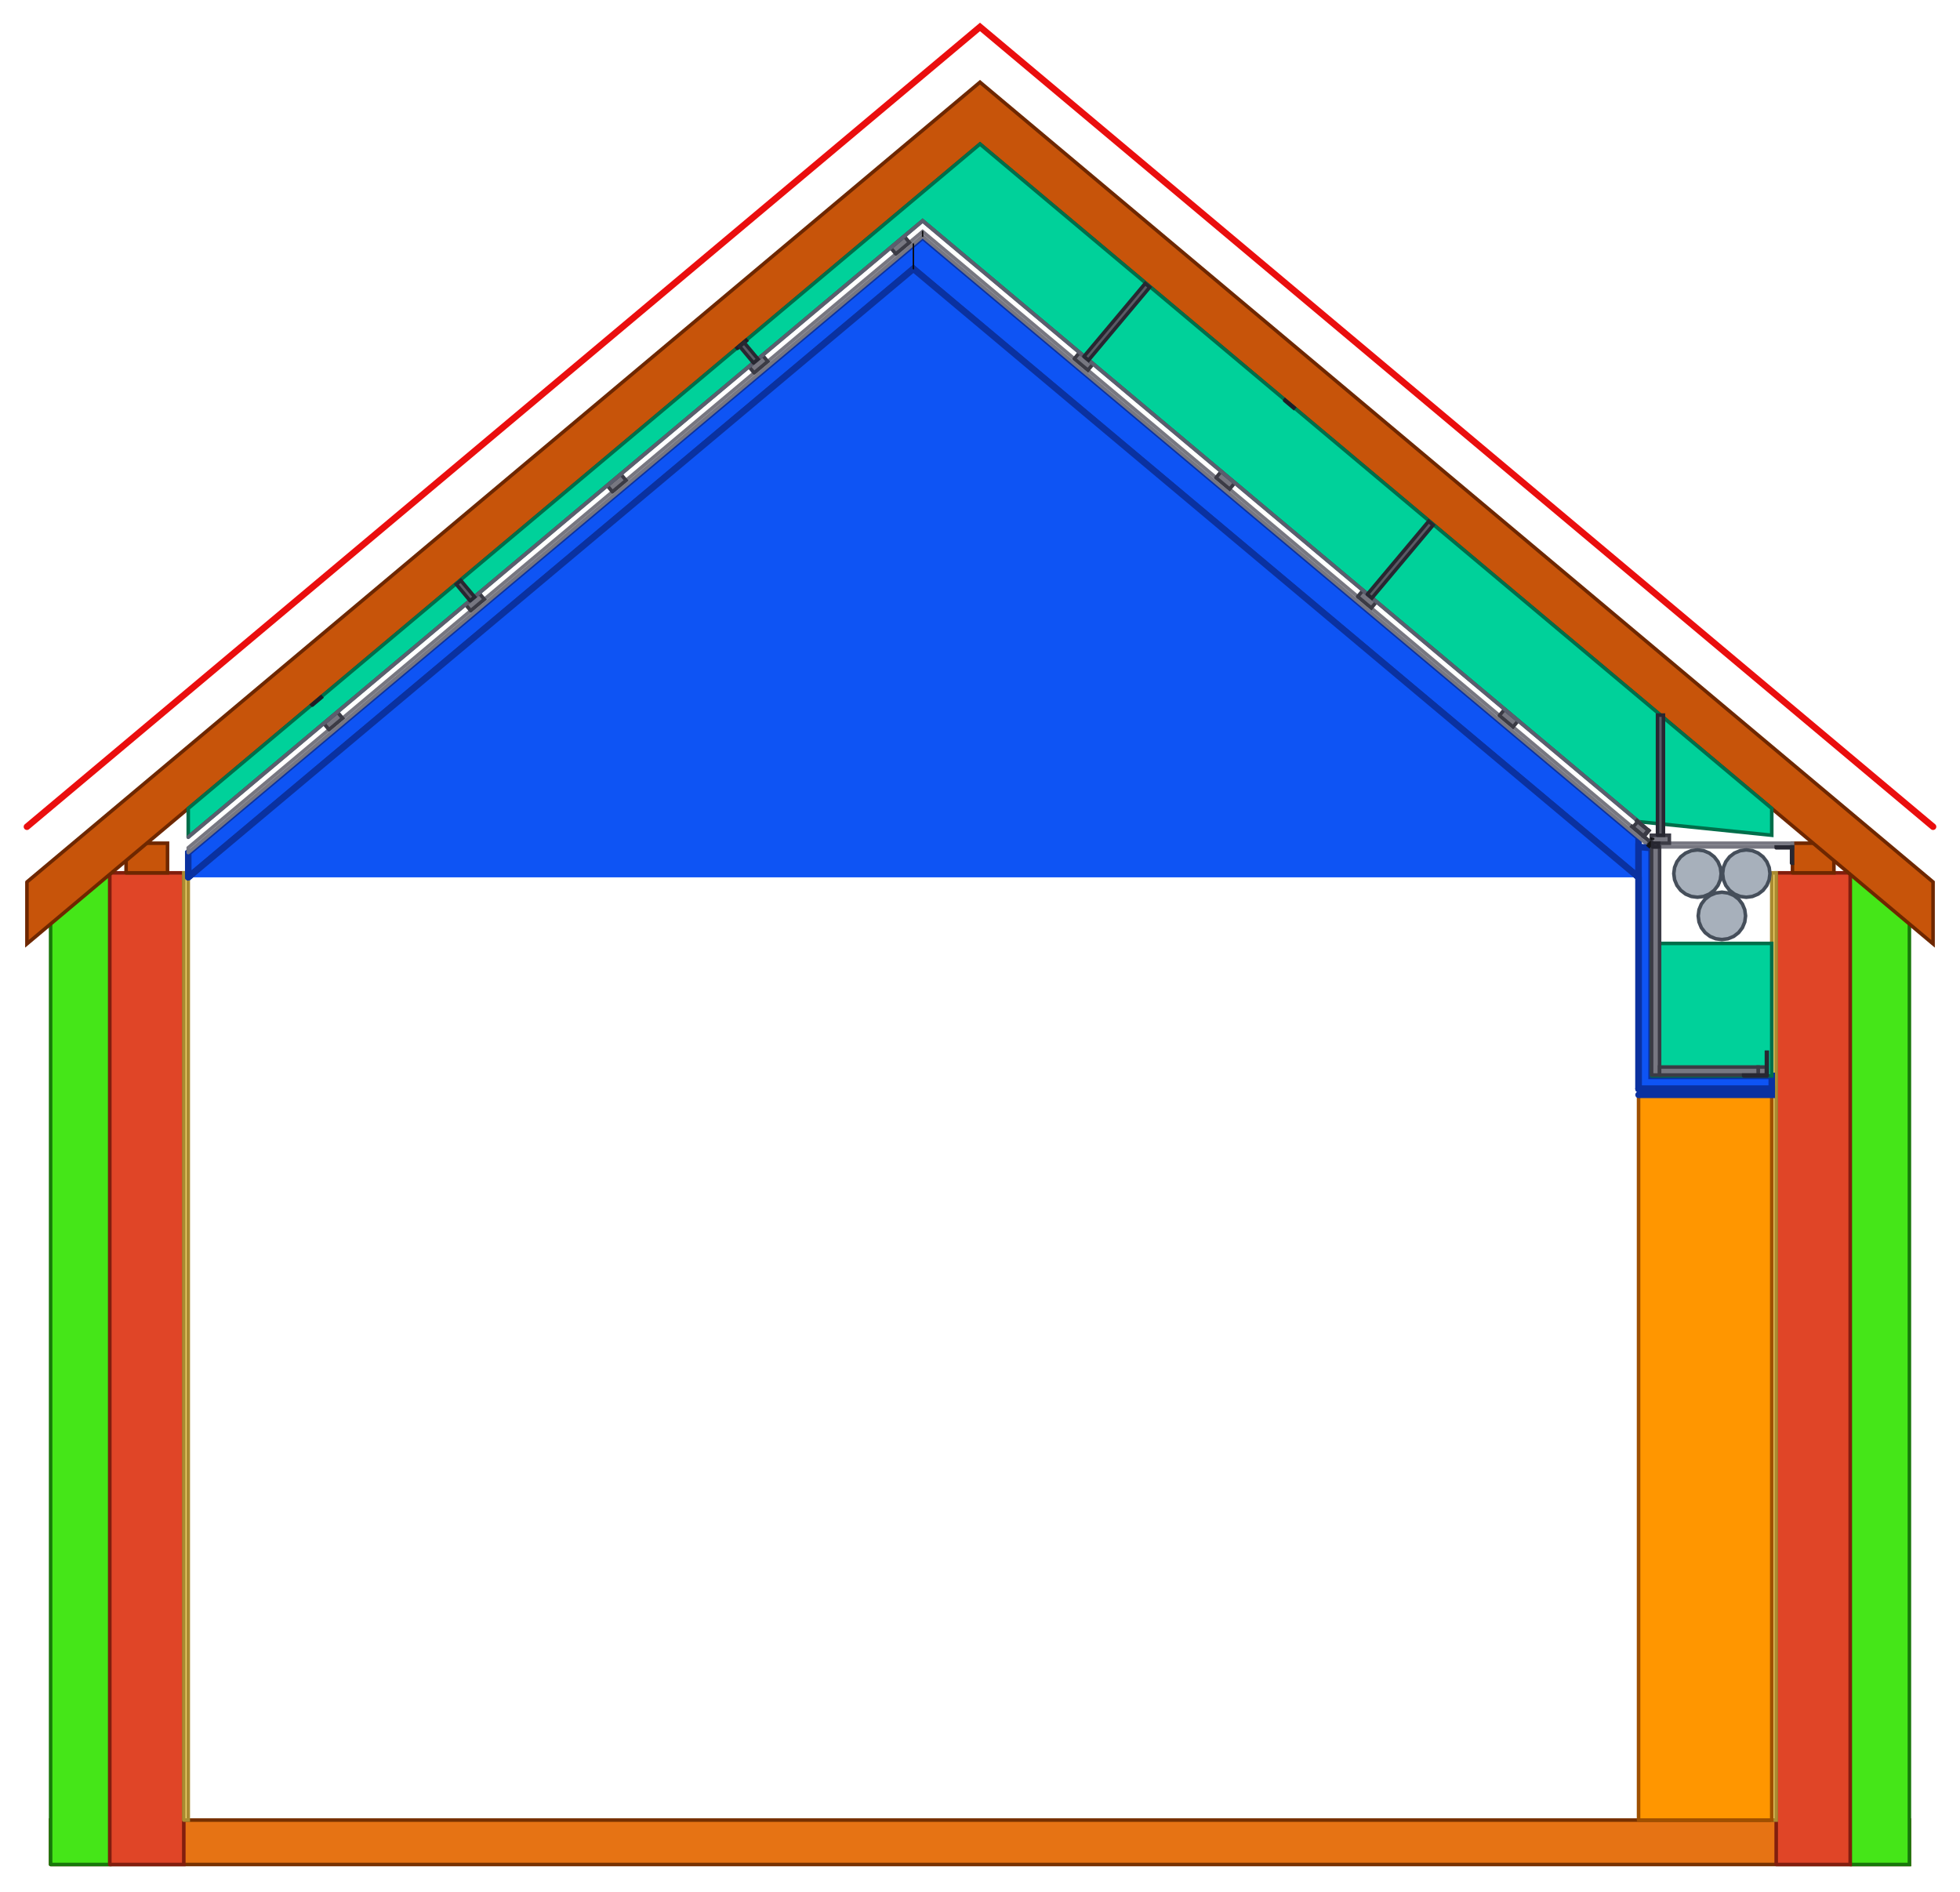
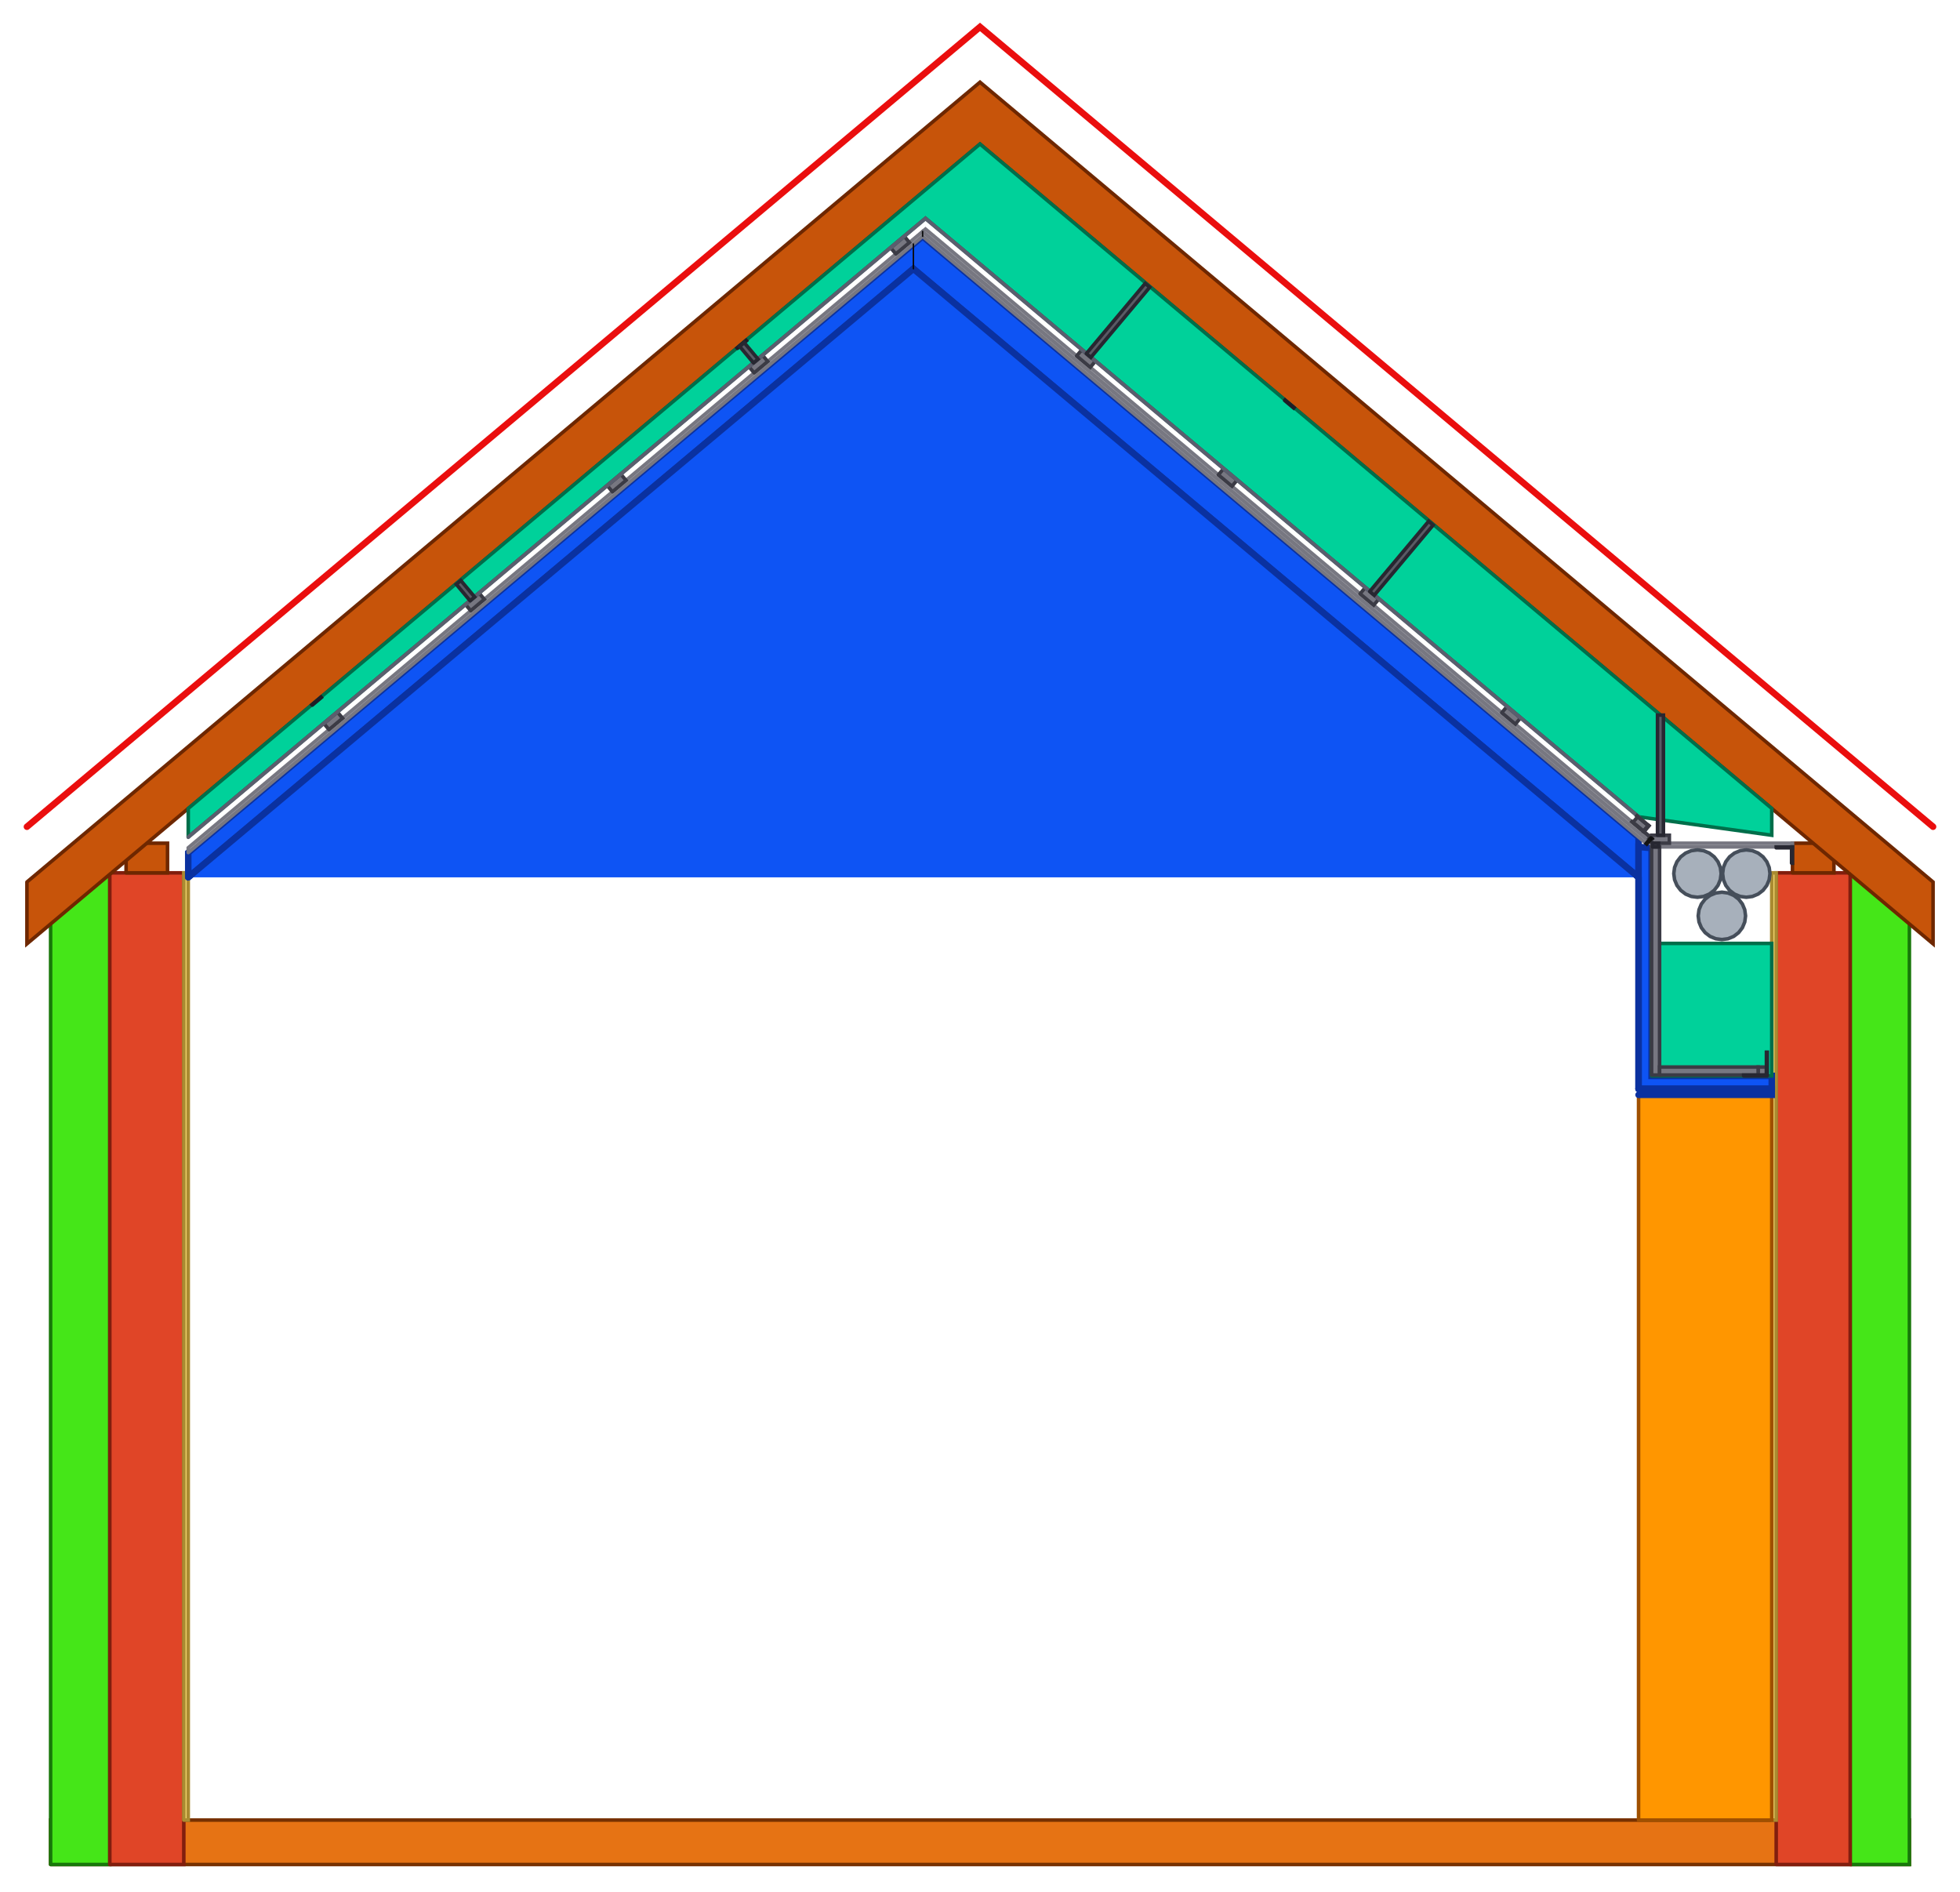
<svg xmlns="http://www.w3.org/2000/svg" width="6622.0mm" height="6389.6mm" viewBox="-636.0 -6148.6 6622.0 6389.6" version="1.1">
  <g transform="scale(1,-1)" stroke-linecap="round">
    <g fill="rgb(230,115,20)" stroke="rgb(119,49,0)" stroke-width="12.0" id="floor">
      <path d="M -465.0,-150.0 L 5815.0,-150.0 L 5815.0,0.0 L -465.0,0.0 L -465.0,-150.0" />
    </g>
    <g fill="rgb(69,230,24)" stroke="rgb(24,119,10)" stroke-width="12.0" id="eps">
      <path d="M -465.0,-150.0 L -265.0,-150.0 L -265.0,3200.0 L -465.0,3200.0 L -465.0,-150.0" />
      <path d="M 5615.0,-150.0 L 5815.0,-150.0 L 5815.0,3200.0 L 5615.0,3200.0 L 5615.0,-150.0" />
    </g>
    <g fill="rgb(224,69,39)" stroke="rgb(129,30,14)" stroke-width="12.0" id="masonry">
      <path d="M -265.0,-150.0 L -15.0,-150.0 L -15.0,3200.0 L -265.0,3200.0 L -265.0,-150.0" />
      <path d="M 5365.0,-150.0 L 5615.0,-150.0 L 5615.0,3200.0 L 5365.0,3200.0 L 5365.0,-150.0" />
    </g>
    <g fill="rgb(255,224,119)" stroke="rgb(170,139,49)" stroke-width="12.0" id="plaster">
      <path d="M -15.0,0.0 L 0.0,0.0 L 0.0,3200.0 L -15.0,3200.0 L -15.0,0.0" />
      <path d="M 5350.0,0.0 L 5365.0,0.0 L 5365.0,3200.0 L 5350.0,3200.0 L 5350.0,0.0" />
    </g>
    <g fill="rgb(255,150,0)" stroke="rgb(160,80,0)" stroke-width="12.0" id="furniture">
      <path d="M 4900.0,0.0 L 5350.0,0.0 L 5350.0,2450.0 L 4900.0,2450.0 L 4900.0,0.0" />
    </g>
    <g fill="rgb(199,84,10)" stroke="rgb(110,39,0)" stroke-width="12.0" id="wall_plate">
      <path d="M -210.0,3200.0 L -70.0,3200.0 L -70.0,3300.0 L -210.0,3300.0 L -210.0,3200.0" />
      <path d="M 5420.0,3200.0 L 5560.0,3200.0 L 5560.0,3300.0 L 5420.0,3300.0 L 5420.0,3200.0" />
    </g>
    <g fill="rgb(199,84,10)" stroke="rgb(110,39,0)" stroke-width="12.0" id="rafters">
      <path d="M -545.0,3169.026 L 2675.0,5870.927 L 5895.0,3169.026 L 5895.0,2960.161 L 2675.0,5662.062 L -545.0,2960.161 L -545.0,3169.026" />
    </g>
    <g fill="rgb(0,209,154)" stroke="rgb(0,110,74)" stroke-width="12.0" id="plenum_wool">
-       <path d="M 0.0,3321.255 L 2481.114,5403.158 L 4900.714,3372.872 L 5350.0,3327.0 L 5350.0,3417.47 L 2675.0,5662.062 L 0.0,3417.47 L 0.0,3321.255" />
+       <path d="M 0.0,3321.255 L 2490.838,5411.317 L 4900.714,3389.19 L 5350.0,3327.0 L 5350.0,3417.47 L 2675.0,5662.062 L 0.0,3417.47 L 0.0,3321.255" />
    </g>
    <g fill="rgb(69,69,80)" stroke="rgb(30,30,39)" stroke-width="12.0" id="racking_strap">
      <path d="M 419.139,3766.558 L 449.781,3792.27 L 448.495,3793.802 L 417.853,3768.091 L 419.139,3766.558" />
      <path d="M 1855.472,4971.785 L 1886.114,4997.497 L 1884.828,4999.029 L 1854.186,4973.317 L 1855.472,4971.785" />
      <path d="M 3704.259,4795.8 L 3734.901,4770.089 L 3736.186,4771.621 L 3705.544,4797.332 L 3704.259,4795.8" />
    </g>
    <g fill="none" stroke="rgb(234,14,14)" stroke-width="22.0" id="roofing">
      <path d="M -545.0,3355.699 L 2675.0,6057.6 L 5895.0,3355.699" />
    </g>
    <g fill="rgb(14,84,244)" stroke="rgb(10,49,160)" stroke-width="22.0" id="slope_naturheld_140">
      <path d="M 0.0,3184.84 L 2450.0,5240.635 L 2481.114,5214.526 L 4900.0,3184.84 L 4900.0,3320.603 L 2481.114,5350.289 L 2450.0,5324.181 L 0.0,3268.387 L 0.0,3184.84" />
      <path d="M 0.0,3184.84 L 2450.0,5240.635 L 4900.0,3184.84" />
    </g>
    <g fill="rgb(230,230,234)" stroke="rgb(119,119,129)" stroke-width="12.0" id="slope_gkf">
-       <path d="M 0.0,3268.387 L 2481.114,5350.289 L 4933.667,3292.353 L 4941.702,3301.928 L 2481.114,5366.606 L 0.0,3284.704 L 0.0,3268.387" />
+       <path d="M 0.0,3268.387 L 2481.114,5350.289 L 4925.632,3299.095 L 4933.667,3308.67 L 2481.114,5366.606 L 0.0,3284.704 L 0.0,3268.387" />
+       <path d="M 2481.114,5366.606 L 4933.667,3308.67 L 4941.702,3318.246 L 2490.838,5374.765 L 2481.114,5366.606" />
    </g>
    <g fill="rgb(20,20,23)" stroke="rgb(10,10,11)" stroke-width="4.0" id="board_joint">
      <path d="M 2449.55,5240.635 L 2450.45,5240.635 L 2450.45,5324.181 L 2449.55,5324.181 L 2449.55,5240.635" />
      <path d="M 2480.664,5350.289 L 2481.564,5350.289 L 2481.564,5366.606 L 2480.664,5366.606 L 2480.664,5350.289" />
    </g>
    <g fill="rgb(119,119,129)" stroke="rgb(59,59,69)" stroke-width="12.0" id="slope_cd">
      <path d="M 475.567,3683.752 L 521.53,3722.32 L 504.175,3743.003 L 458.212,3704.436 L 475.567,3683.752" />
      <path d="M 954.345,4085.495 L 1000.308,4124.062 L 982.952,4144.745 L 936.99,4106.178 L 954.345,4085.495" />
      <path d="M 1433.123,4487.237 L 1479.085,4525.804 L 1461.73,4546.487 L 1415.767,4507.92 L 1433.123,4487.237" />
      <path d="M 1911.901,4888.979 L 1957.863,4927.546 L 1940.508,4948.23 L 1894.545,4909.662 L 1911.901,4888.979" />
      <path d="M 2390.678,5290.721 L 2436.641,5329.289 L 2419.286,5349.972 L 2373.323,5311.405 L 2390.678,5290.721" />
-       <path d="M 2993.514,4936.652 L 3039.477,4898.085 L 3056.832,4918.768 L 3010.869,4957.335 L 2993.514,4936.652" />
-       <path d="M 3472.292,4534.91 L 3518.255,4496.342 L 3535.61,4517.026 L 3489.647,4555.593 L 3472.292,4534.91" />
-       <path d="M 3951.07,4133.167 L 3997.032,4094.6 L 4014.388,4115.283 L 3968.425,4153.851 L 3951.07,4133.167" />
-       <path d="M 4429.847,3731.425 L 4475.81,3692.858 L 4493.165,3713.541 L 4447.203,3752.108 L 4429.847,3731.425" />
-       <path d="M 4916.299,3324.549 L 4881.061,3354.117 L 4897.131,3373.269 L 4932.369,3343.7 L 4916.299,3324.549" />
+       <path d="M 3001.549,4946.228 L 3047.512,4907.66 L 3064.867,4928.344 L 3018.904,4966.911 L 3001.549,4946.228" />
+       <path d="M 3480.327,4544.485 L 3526.289,4505.918 L 3543.645,4526.601 L 3497.682,4565.169 L 3480.327,4544.485" />
+       <path d="M 3959.104,4142.743 L 4005.067,4104.176 L 4022.422,4124.859 L 3976.46,4163.426 L 3959.104,4142.743" />
+       <path d="M 4437.882,3741.001 L 4483.845,3702.434 L 4501.2,3723.117 L 4455.238,3761.684 L 4437.882,3741.001" />
+       <path d="M 4916.299,3340.867 L 4881.061,3370.435 L 4897.131,3389.586 L 4932.369,3360.018 L 4916.299,3340.867" />
    </g>
    <g fill="rgb(199,205,215)" stroke="rgb(90,94,110)" stroke-width="12.0" id="slope_foil">
-       <path d="M 0.0,3319.95 L 2481.114,5401.852 L 4900.072,3372.106 L 4900.714,3372.872 L 2481.114,5403.158 L 0.0,3321.255 L 0.0,3319.95" />
+       <path d="M 0.0,3319.95 L 2490.838,5410.011 L 4900.072,3388.424 L 4900.714,3389.19 L 2490.838,5411.317 L 0.0,3321.255 L 0.0,3319.95" />
    </g>
    <g fill="rgb(90,90,100)" stroke="rgb(39,39,49)" stroke-width="12.0" id="slope_nonius">
      <path d="M 952.311,4119.034 L 967.631,4131.889 L 920.898,4187.584 L 905.577,4174.729 L 952.311,4119.034" />
      <path d="M 1909.866,4922.518 L 1925.187,4935.374 L 1878.453,4991.069 L 1863.132,4978.213 L 1909.866,4922.518" />
-       <path d="M 3026.19,4944.479 L 3041.511,4931.624 L 3248.462,5178.259 L 3233.142,5191.114 L 3026.19,4944.479" />
-       <path d="M 3983.746,4140.995 L 3999.067,4128.139 L 4206.018,4374.774 L 4190.697,4387.63 L 3983.746,4140.995" />
+       <path d="M 3034.225,4954.055 L 3049.546,4941.199 L 3248.462,5178.259 L 3233.142,5191.114 L 3034.225,4954.055" />
+       <path d="M 3991.781,4150.571 L 4007.102,4137.715 L 4206.018,4374.774 L 4190.697,4387.63 L 3991.781,4150.571" />
    </g>
    <g fill="rgb(14,84,244)" stroke="rgb(10,49,160)" stroke-width="22.0" id="soffit_naturheld_140">
      <path d="M 4900.0,2470.0 L 5350.0,2470.0 L 5350.0,2514.0 L 4944.0,2514.0 L 4944.0,3283.682 L 4900.0,3287.5 L 4900.0,2470.0" />
      <path d="M 4900.0,2450.0 L 5350.0,2450.0 L 5350.0,2470.0 L 4900.0,2470.0" />
      <line x1="4900.0" y1="3184.84" x2="4900.0" y2="2470.0" />
      <line x1="4900.0" y1="2470.0" x2="5350.0" y2="2470.0" />
    </g>
    <g fill="rgb(0,209,154)" stroke="rgb(0,110,74)" stroke-width="12.0" id="soffit_mineral_wool">
      <path d="M 4944.0,2514.0 L 5350.0,2514.0 L 5350.0,2961.606 L 4944.0,2961.606 L 4944.0,2514.0" />
    </g>
    <g fill="rgb(119,119,129)" stroke="rgb(59,59,69)" stroke-width="12.0" id="soffit_ud">
      <path d="M 5304.0,2517.0 L 5332.0,2517.0 L 5332.0,2544.0 L 5304.0,2544.0 L 5304.0,2517.0" />
-       <path d="M 4943.0,3304.0 L 4944.0,3304.0 L 4944.0,3326.0 L 4943.0,3326.0 L 4943.0,3304.0" />
-       <path d="M 4943.0,3304.0 L 4944.0,3304.0 L 4940.047,3304.623 L 4939.404,3303.857 L 4943.0,3304.0" />
-       <path d="M 4939.404,3303.857 L 4940.047,3304.623 L 4918.597,3322.621 L 4917.954,3321.855 L 4939.404,3303.857" />
-       <path d="M 4917.954,3321.855 L 4935.31,3342.538 L 4934.544,3343.181 L 4917.188,3322.498 L 4917.954,3321.855" />
-       <path d="M 4917.188,3322.498 L 4877.354,3355.923 L 4877.997,3356.689 L 4917.831,3323.264 L 4917.188,3322.498" />
-       <path d="M 4933.901,3342.415 L 4894.067,3375.84 L 4894.709,3376.606 L 4934.544,3343.181 L 4933.901,3342.415" />
+       <path d="M 4943.0,3301.0 L 4944.0,3301.0 L 4944.0,3320.318 L 4943.0,3320.318 L 4943.0,3301.0" />
+       <path d="M 4943.0,3320.318 L 4944.0,3320.318 L 4940.047,3320.94 L 4939.404,3320.174 L 4943.0,3320.318" />
+       <path d="M 4939.404,3320.174 L 4940.047,3320.94 L 4918.597,3338.938 L 4917.954,3338.172 L 4939.404,3320.174" />
+       <path d="M 4917.954,3338.172 L 4935.31,3358.856 L 4934.544,3359.498 L 4917.188,3338.815 L 4917.954,3338.172" />
+       <path d="M 4917.188,3338.815 L 4877.354,3372.24 L 4877.997,3373.006 L 4917.831,3339.581 L 4917.188,3338.815" />
+       <path d="M 4933.901,3358.732 L 4894.067,3392.157 L 4894.709,3392.923 L 4934.544,3359.498 L 4933.901,3358.732" />
    </g>
    <g fill="rgb(230,230,234)" stroke="rgb(119,119,129)" stroke-width="12.0" id="soffit_gkf">
      <path d="M 4944.0,3287.5 L 5420.0,3287.5 L 5420.0,3300.0 L 4944.0,3300.0 L 4944.0,3287.5" />
    </g>
    <g fill="rgb(119,119,129)" stroke="rgb(59,59,69)" stroke-width="12.0" id="soffit_cd">
      <path d="M 4944.0,2517.0 L 4971.0,2517.0 L 4971.0,3287.5 L 4944.0,3287.5 L 4944.0,2517.0" />
      <path d="M 4971.0,2517.0 L 5304.0,2517.0 L 5304.0,2544.0 L 4971.0,2544.0 L 4971.0,2517.0" />
      <path d="M 4944.0,3300.0 L 5004.0,3300.0 L 5004.0,3327.0 L 4944.0,3327.0 L 4944.0,3300.0" />
    </g>
    <g fill="rgb(39,39,39)" stroke="rgb(20,20,20)" stroke-width="12.0" id="joint_acrylic">
-       <path d="M 4941.702,3301.928 L 4933.667,3292.353 L 4935.965,3290.424 L 4944.0,3300.0 L 4941.702,3301.928" />
+       <path d="M 4941.702,3318.246 L 4925.632,3299.095 L 4927.93,3297.166 L 4944.0,3316.318 L 4941.702,3318.246" />
    </g>
    <g fill="rgb(20,20,23)" stroke="rgb(10,10,11)" stroke-width="2.0" id="joint_screw">
      <path d="M 4941.4,3311.0 L 4943.0,3311.0 L 4943.0,3319.0 L 4941.4,3319.0 L 4941.4,3311.0" />
      <path d="M 4943.0,3313.25 L 4952.5,3313.25 L 4952.5,3316.75 L 4943.0,3316.75 L 4943.0,3313.25" />
    </g>
    <g fill="rgb(90,90,100)" stroke="rgb(39,39,49)" stroke-width="12.0" id="soffit_nonius">
      <path d="M 4964.0,3327.0 L 4984.0,3327.0 L 4984.0,3732.972 L 4964.0,3732.972 L 4964.0,3327.0" />
      <path d="M 5365.0,3284.5 L 5420.0,3284.5 L 5420.0,3287.5 L 5365.0,3287.5 L 5365.0,3284.5" />
      <path d="M 5417.0,3232.5 L 5420.0,3232.5 L 5420.0,3287.5 L 5417.0,3287.5 L 5417.0,3232.5" />
      <path d="M 4947.5,3287.5 L 4967.5,3287.5 L 4967.5,3300.0 L 4947.5,3300.0 L 4947.5,3287.5" />
      <path d="M 5255.0,2514.0 L 5332.0,2514.0 L 5332.0,2517.0 L 5255.0,2517.0 L 5255.0,2514.0" />
      <path d="M 5332.0,2517.0 L 5335.0,2517.0 L 5335.0,2594.0 L 5332.0,2594.0 L 5332.0,2517.0" />
    </g>
    <g fill="rgb(167,176,187)" stroke="rgb(69,78,90)" stroke-width="12.0" id="soffit_duct">
      <path d="M 5344.0,3197.5 L 5341.274,3218.206 L 5333.282,3237.5 L 5320.569,3254.069 L 5304.0,3266.782 L 5284.706,3274.774 L 5264.0,3277.5 L 5243.294,3274.774 L 5224.0,3266.782 L 5207.431,3254.069 L 5194.718,3237.5 L 5186.726,3218.206 L 5184.0,3197.5 L 5186.726,3176.794 L 5194.718,3157.5 L 5207.431,3140.931 L 5224.0,3128.218 L 5243.294,3120.226 L 5264.0,3117.5 L 5284.706,3120.226 L 5304.0,3128.218 L 5320.569,3140.931 L 5333.282,3157.5 L 5341.274,3176.794 L 5344.0,3197.5" />
      <path d="M 5179.0,3197.5 L 5176.274,3218.206 L 5168.282,3237.5 L 5155.569,3254.069 L 5139.0,3266.782 L 5119.706,3274.774 L 5099.0,3277.5 L 5078.294,3274.774 L 5059.0,3266.782 L 5042.431,3254.069 L 5029.718,3237.5 L 5021.726,3218.206 L 5019.0,3197.5 L 5021.726,3176.794 L 5029.718,3157.5 L 5042.431,3140.931 L 5059.0,3128.218 L 5078.294,3120.226 L 5099.0,3117.5 L 5119.706,3120.226 L 5139.0,3128.218 L 5155.569,3140.931 L 5168.282,3157.5 L 5176.274,3176.794 L 5179.0,3197.5" />
      <path d="M 5261.5,3054.606 L 5258.774,3075.311 L 5250.782,3094.606 L 5238.069,3111.174 L 5221.5,3123.888 L 5202.206,3131.88 L 5181.5,3134.606 L 5160.794,3131.88 L 5141.5,3123.888 L 5124.931,3111.174 L 5112.218,3094.606 L 5104.226,3075.311 L 5101.5,3054.606 L 5104.226,3033.9 L 5112.218,3014.606 L 5124.931,2998.037 L 5141.5,2985.324 L 5160.794,2977.332 L 5181.5,2974.606 L 5202.206,2977.332 L 5221.5,2985.324 L 5238.069,2998.037 L 5250.782,3014.606 L 5258.774,3033.9 L 5261.5,3054.606" />
    </g>
  </g>
</svg>
